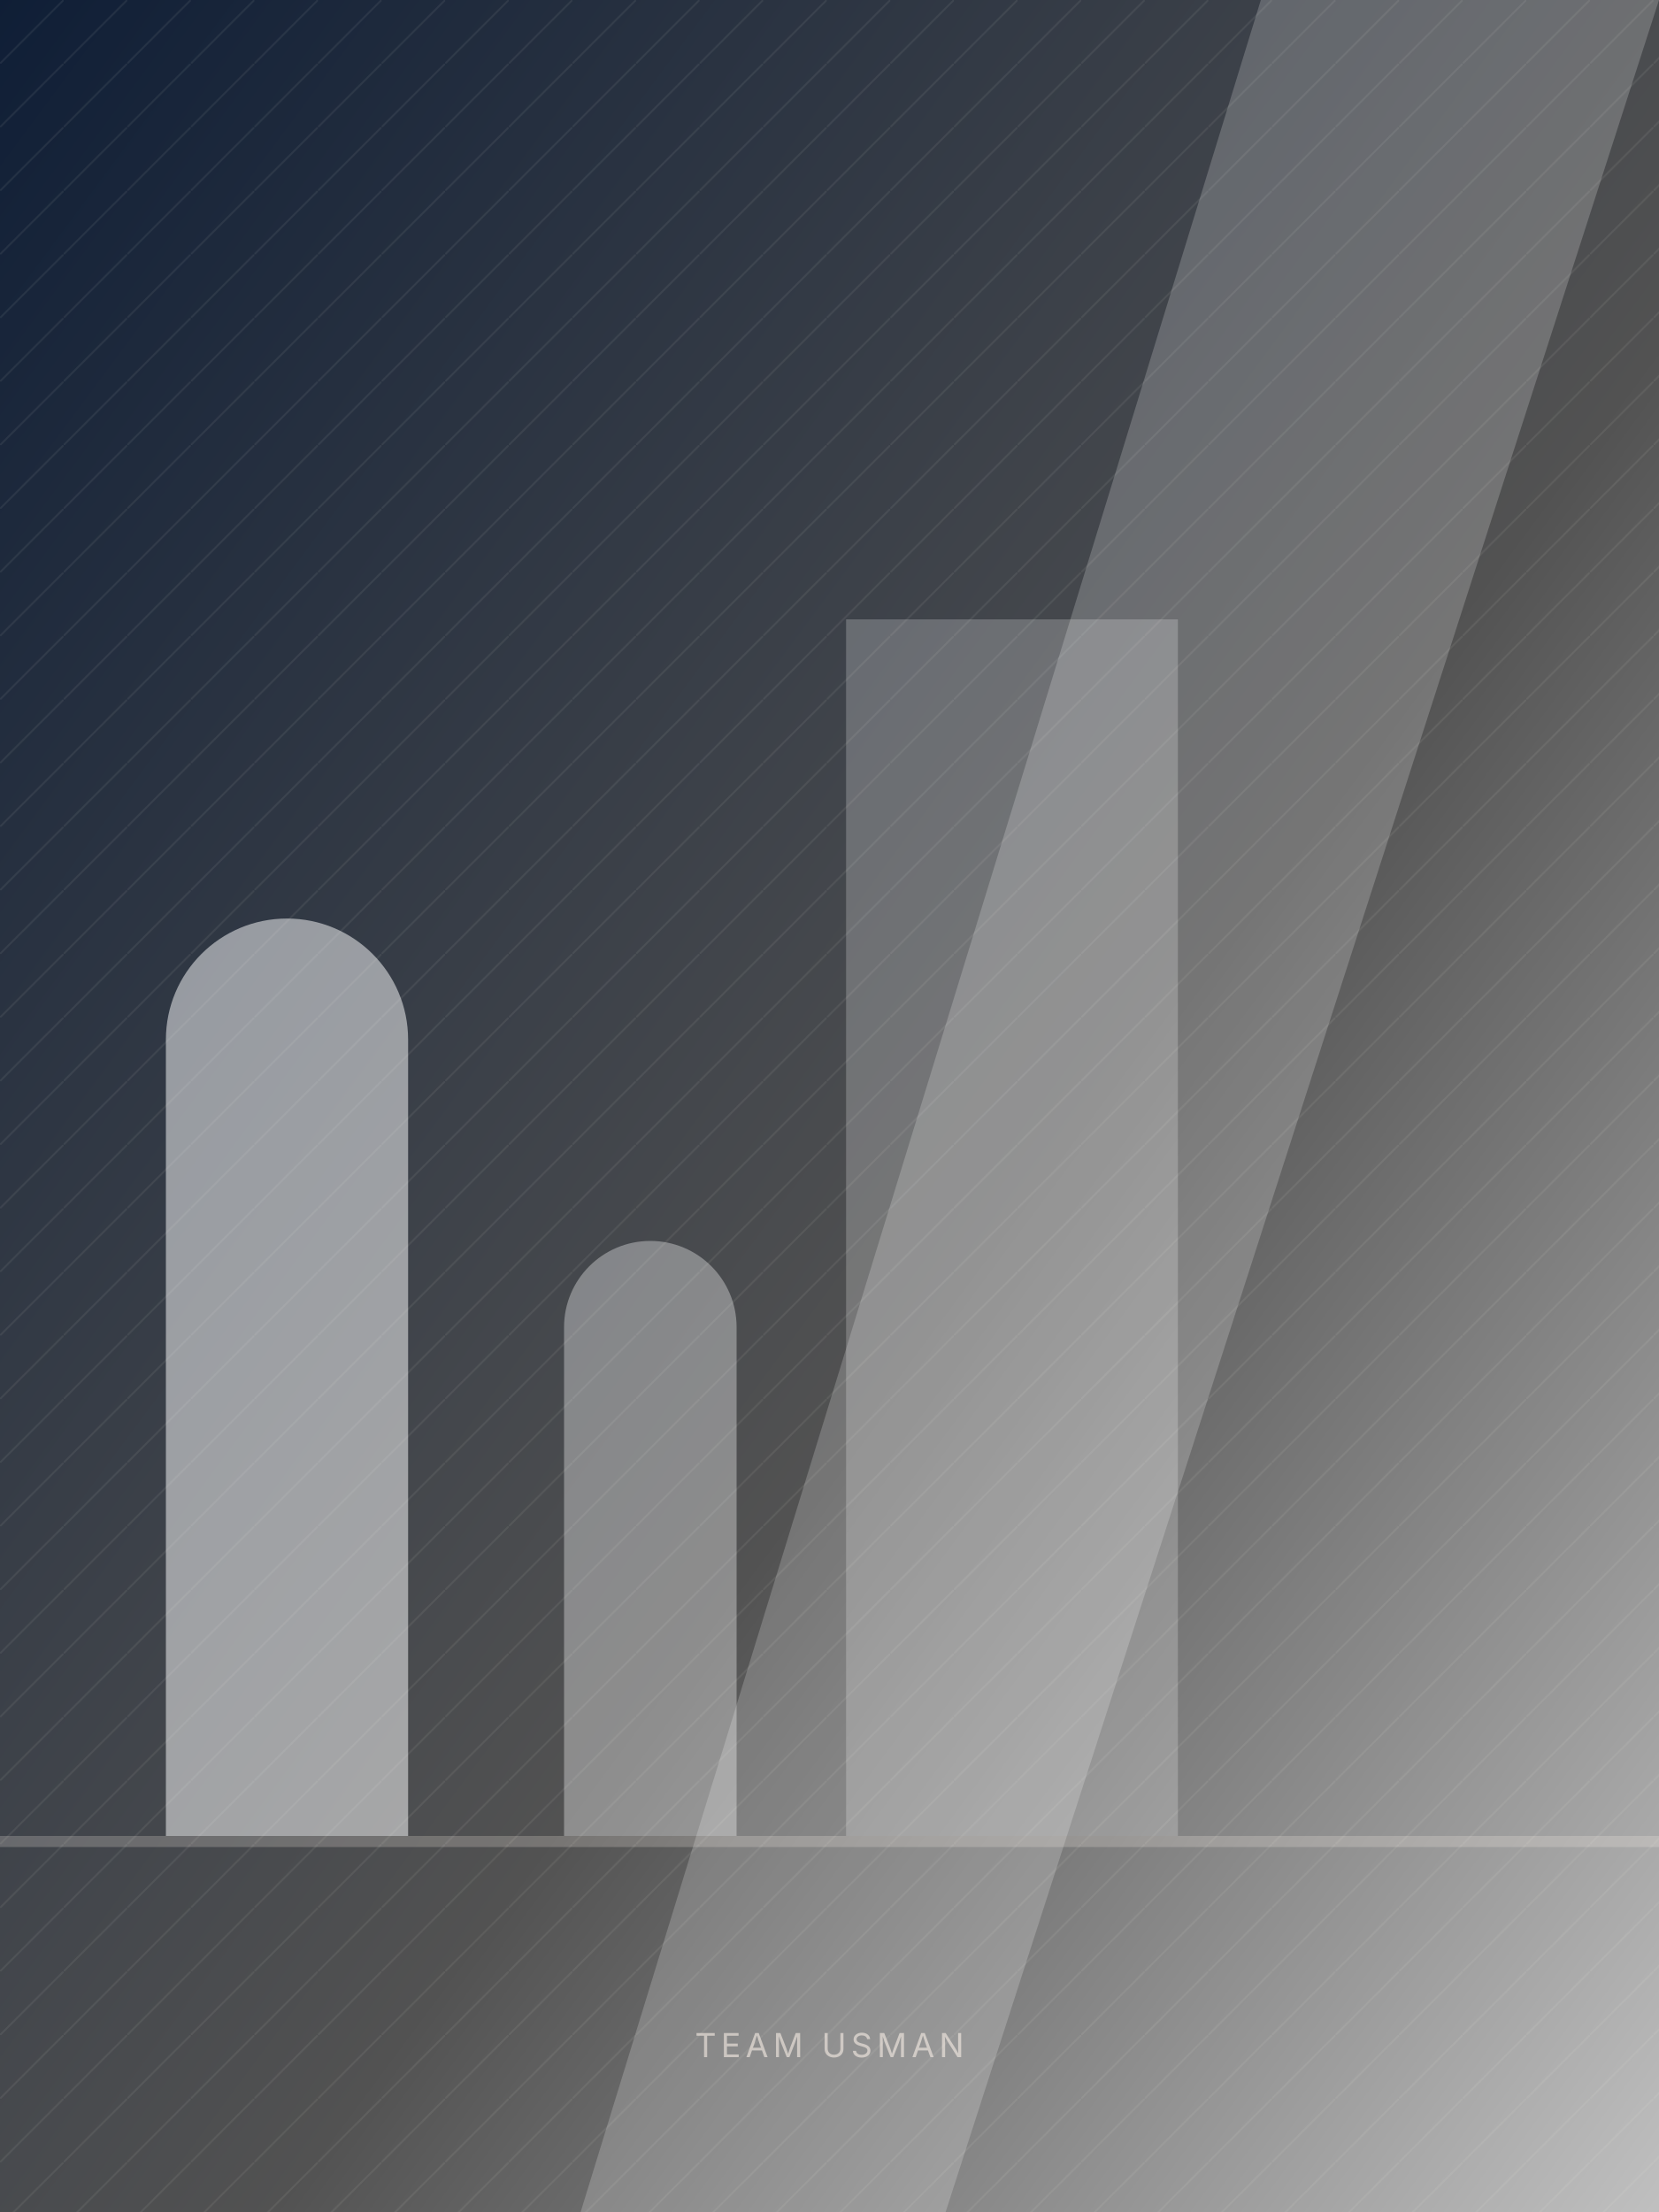
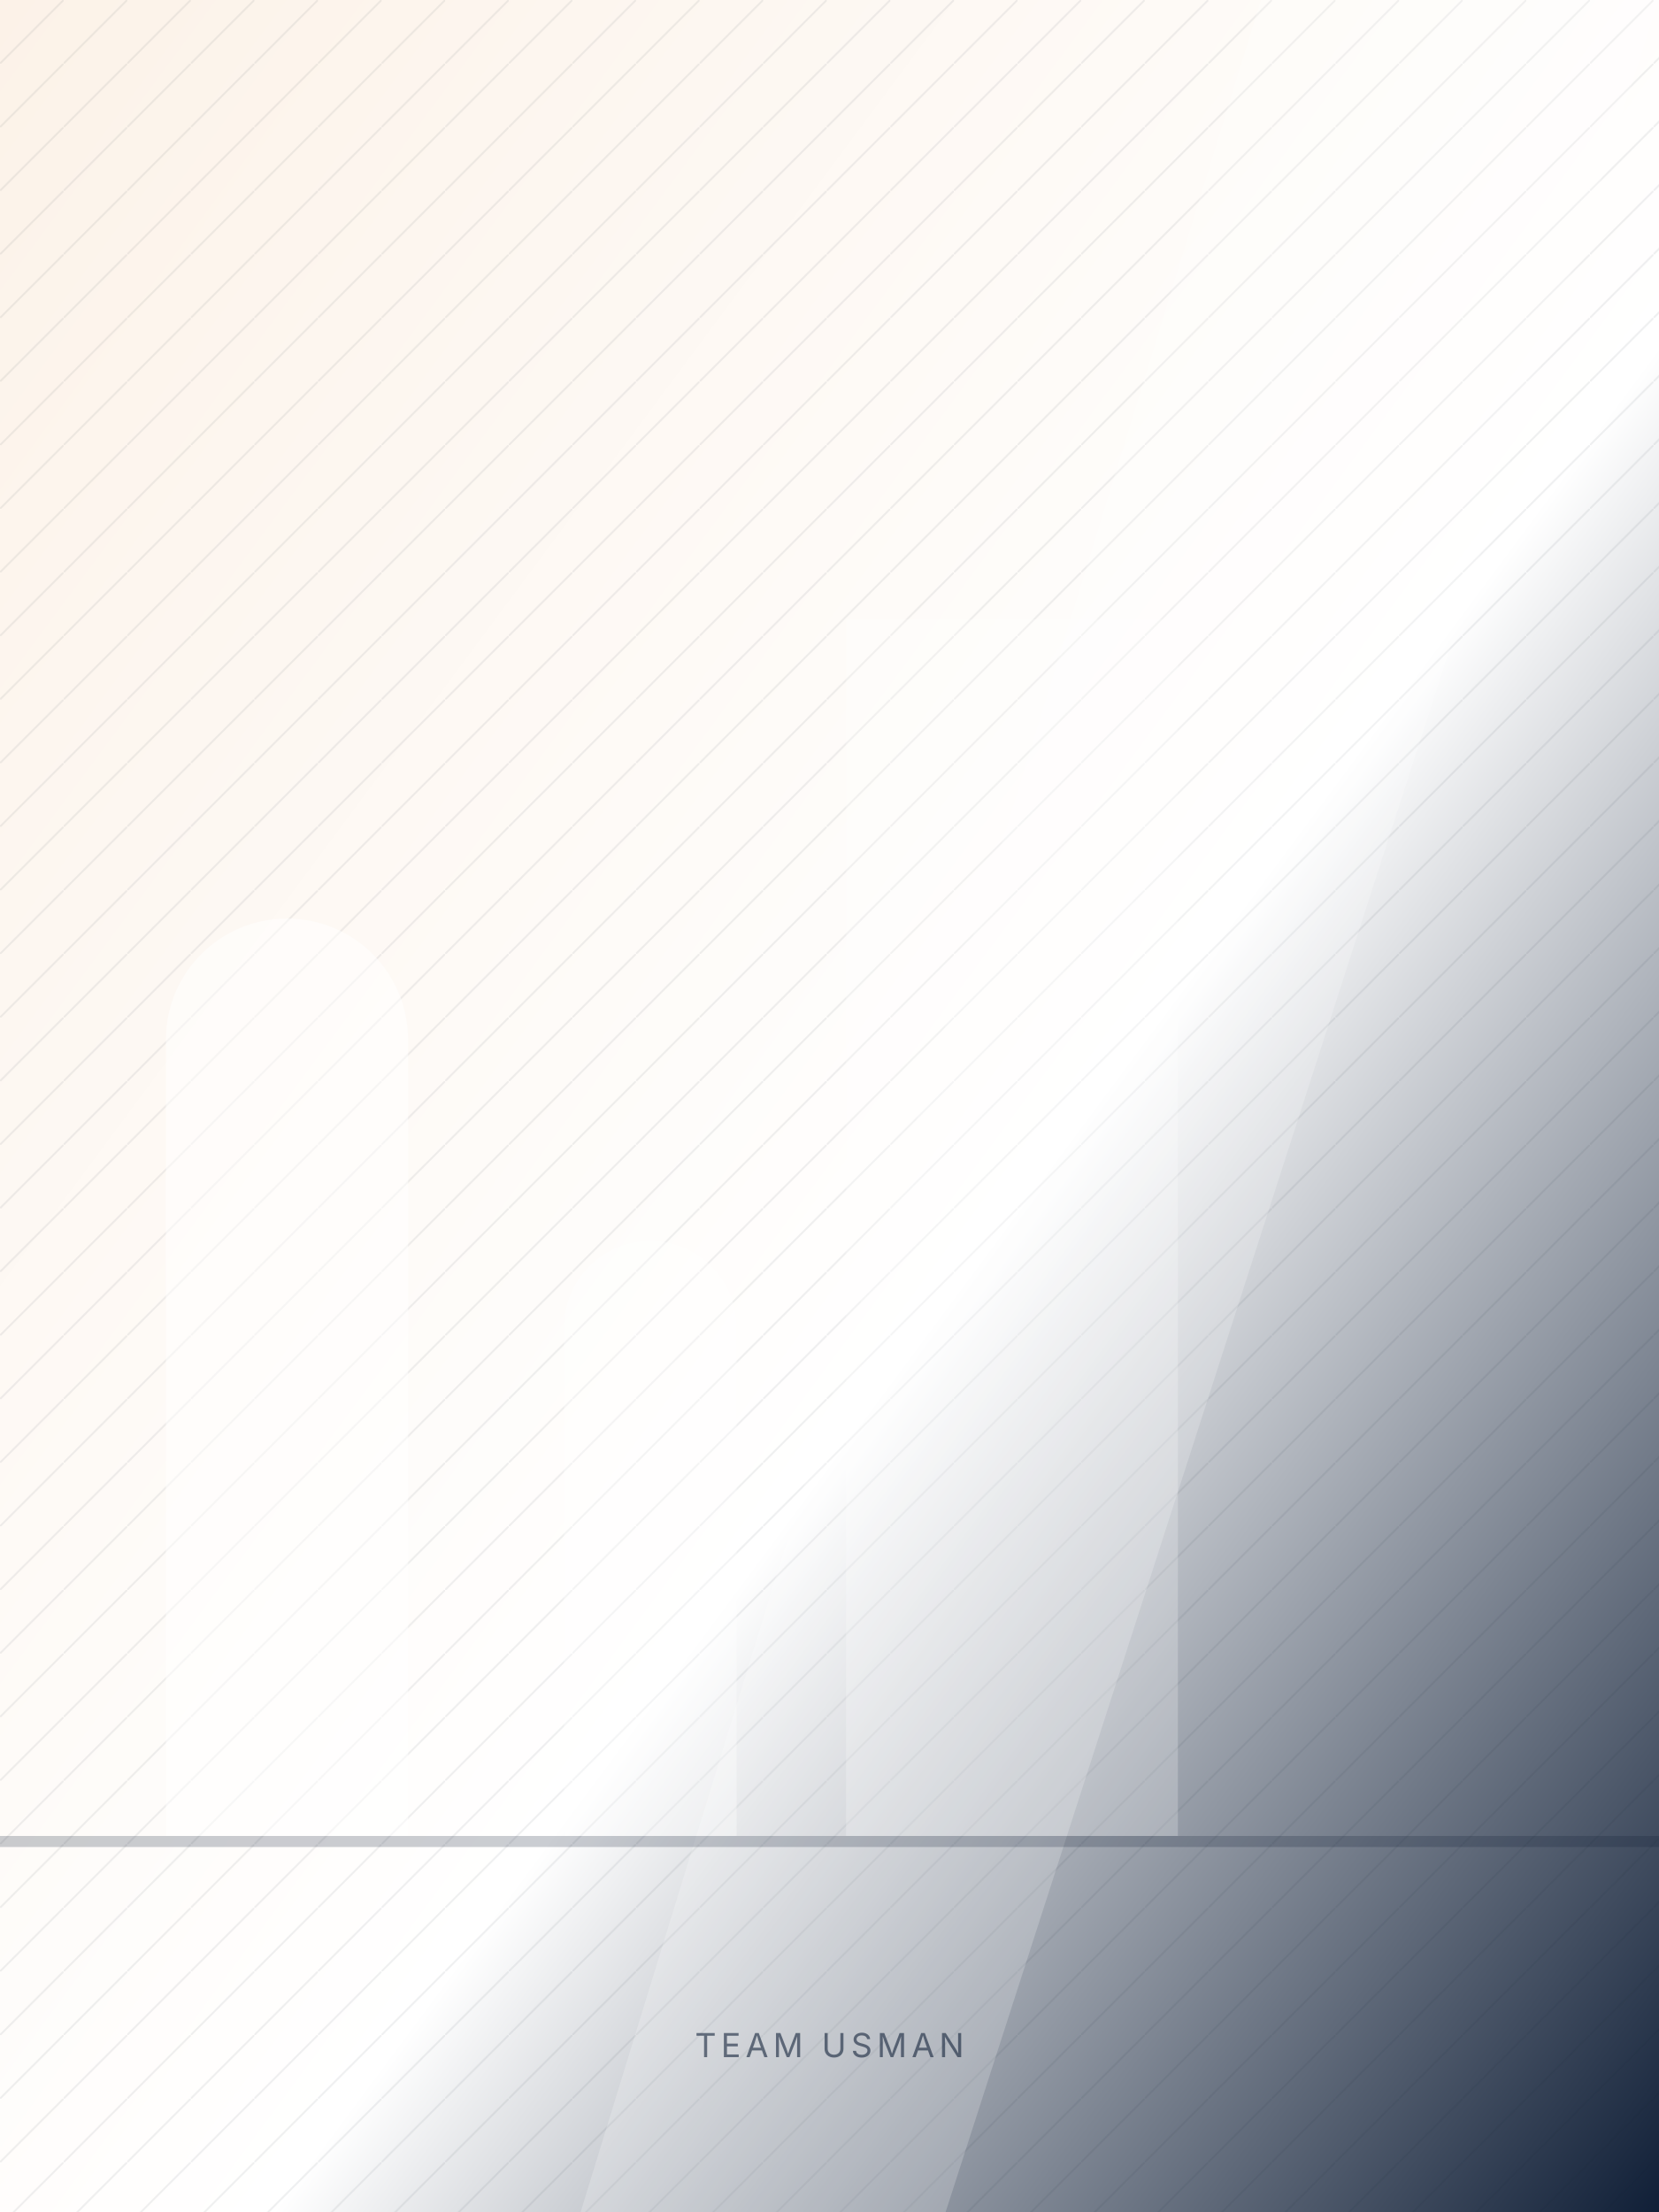
<svg xmlns="http://www.w3.org/2000/svg" viewBox="0 0 1200 1600" width="1200" height="1600">
  <defs>
    <linearGradient id="g" x1="0" y1="0" x2="1" y2="1">
-       <stop offset="0%" stop-color="#0f1e36" />
-       <stop offset="58%" stop-color="#525252" />
-       <stop offset="100%" stop-color="#c0c0c0" />
+       <stop offset="0%" stop-color="#fcf2e8" />
+       <stop offset="58%" stop-color="#ffffff" />
+       <stop offset="100%" stop-color="#0f1e36" />
    </linearGradient>
    <pattern id="d" width="46" height="46" patternUnits="userSpaceOnUse">
-       <path d="M0 46L46 0" stroke="#fcf2e8" stroke-opacity="0.07" stroke-width="1.4" />
+       <path d="M0 46L46 0" stroke="#0f1e36" stroke-opacity="0.07" stroke-width="1.4" />
    </pattern>
  </defs>
  <rect width="1200" height="1600" fill="url(#g)" />
  <rect width="1200" height="1600" fill="url(#d)" />
  <path d="M120 1328V752a87.6 87.6 0 0 1 175.2 0V1328Z" fill="#fff" fill-opacity="0.5" />
  <path d="M408 1328V960a62.4 62.4 0 0 1 124.8 0V1328Z" fill="#fff" fill-opacity="0.34" />
  <rect x="612" y="448" width="240" height="880" fill="#fff" fill-opacity="0.22" />
  <path d="M912 0H1200L684 1600H420Z" fill="#fff" fill-opacity="0.2" />
-   <rect y="1328" width="1200" height="8" fill="#fcf2e8" fill-opacity="0.22" />
-   <text x="600" y="1488" text-anchor="middle" font-family="system-ui,-apple-system,Segoe UI,sans-serif" font-size="24" letter-spacing="3.36" fill="#fcf2e8" fill-opacity="0.58">TEAM USMAN</text>
+   <rect y="1328" width="1200" height="8" fill="#0f1e36" fill-opacity="0.22" />
+   <text x="600" y="1488" text-anchor="middle" font-family="system-ui,-apple-system,Segoe UI,sans-serif" font-size="24" letter-spacing="3.36" fill="#0f1e36" fill-opacity="0.58">TEAM USMAN</text>
</svg>
